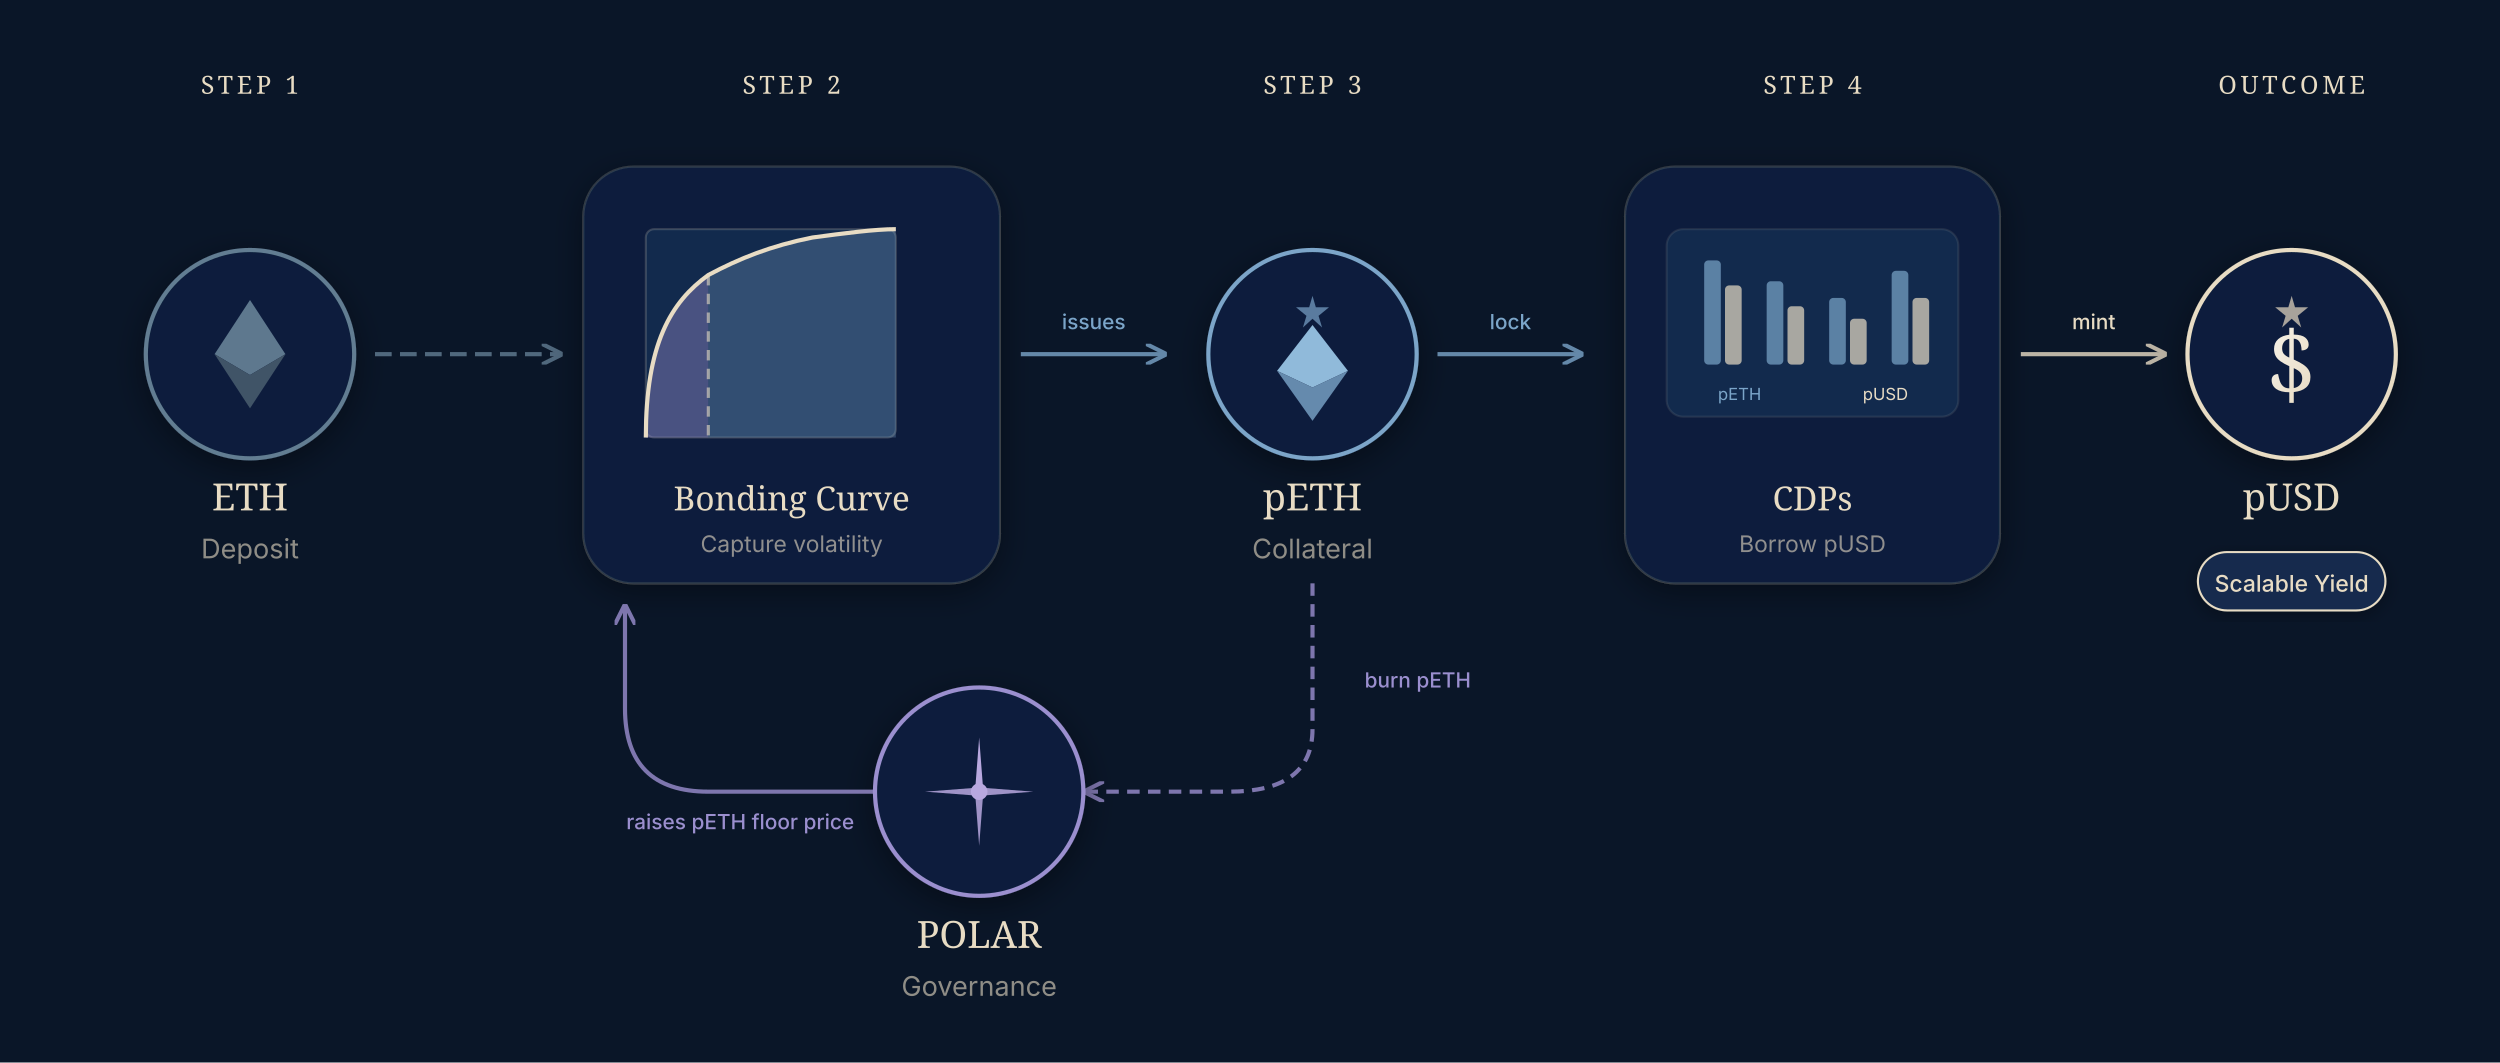
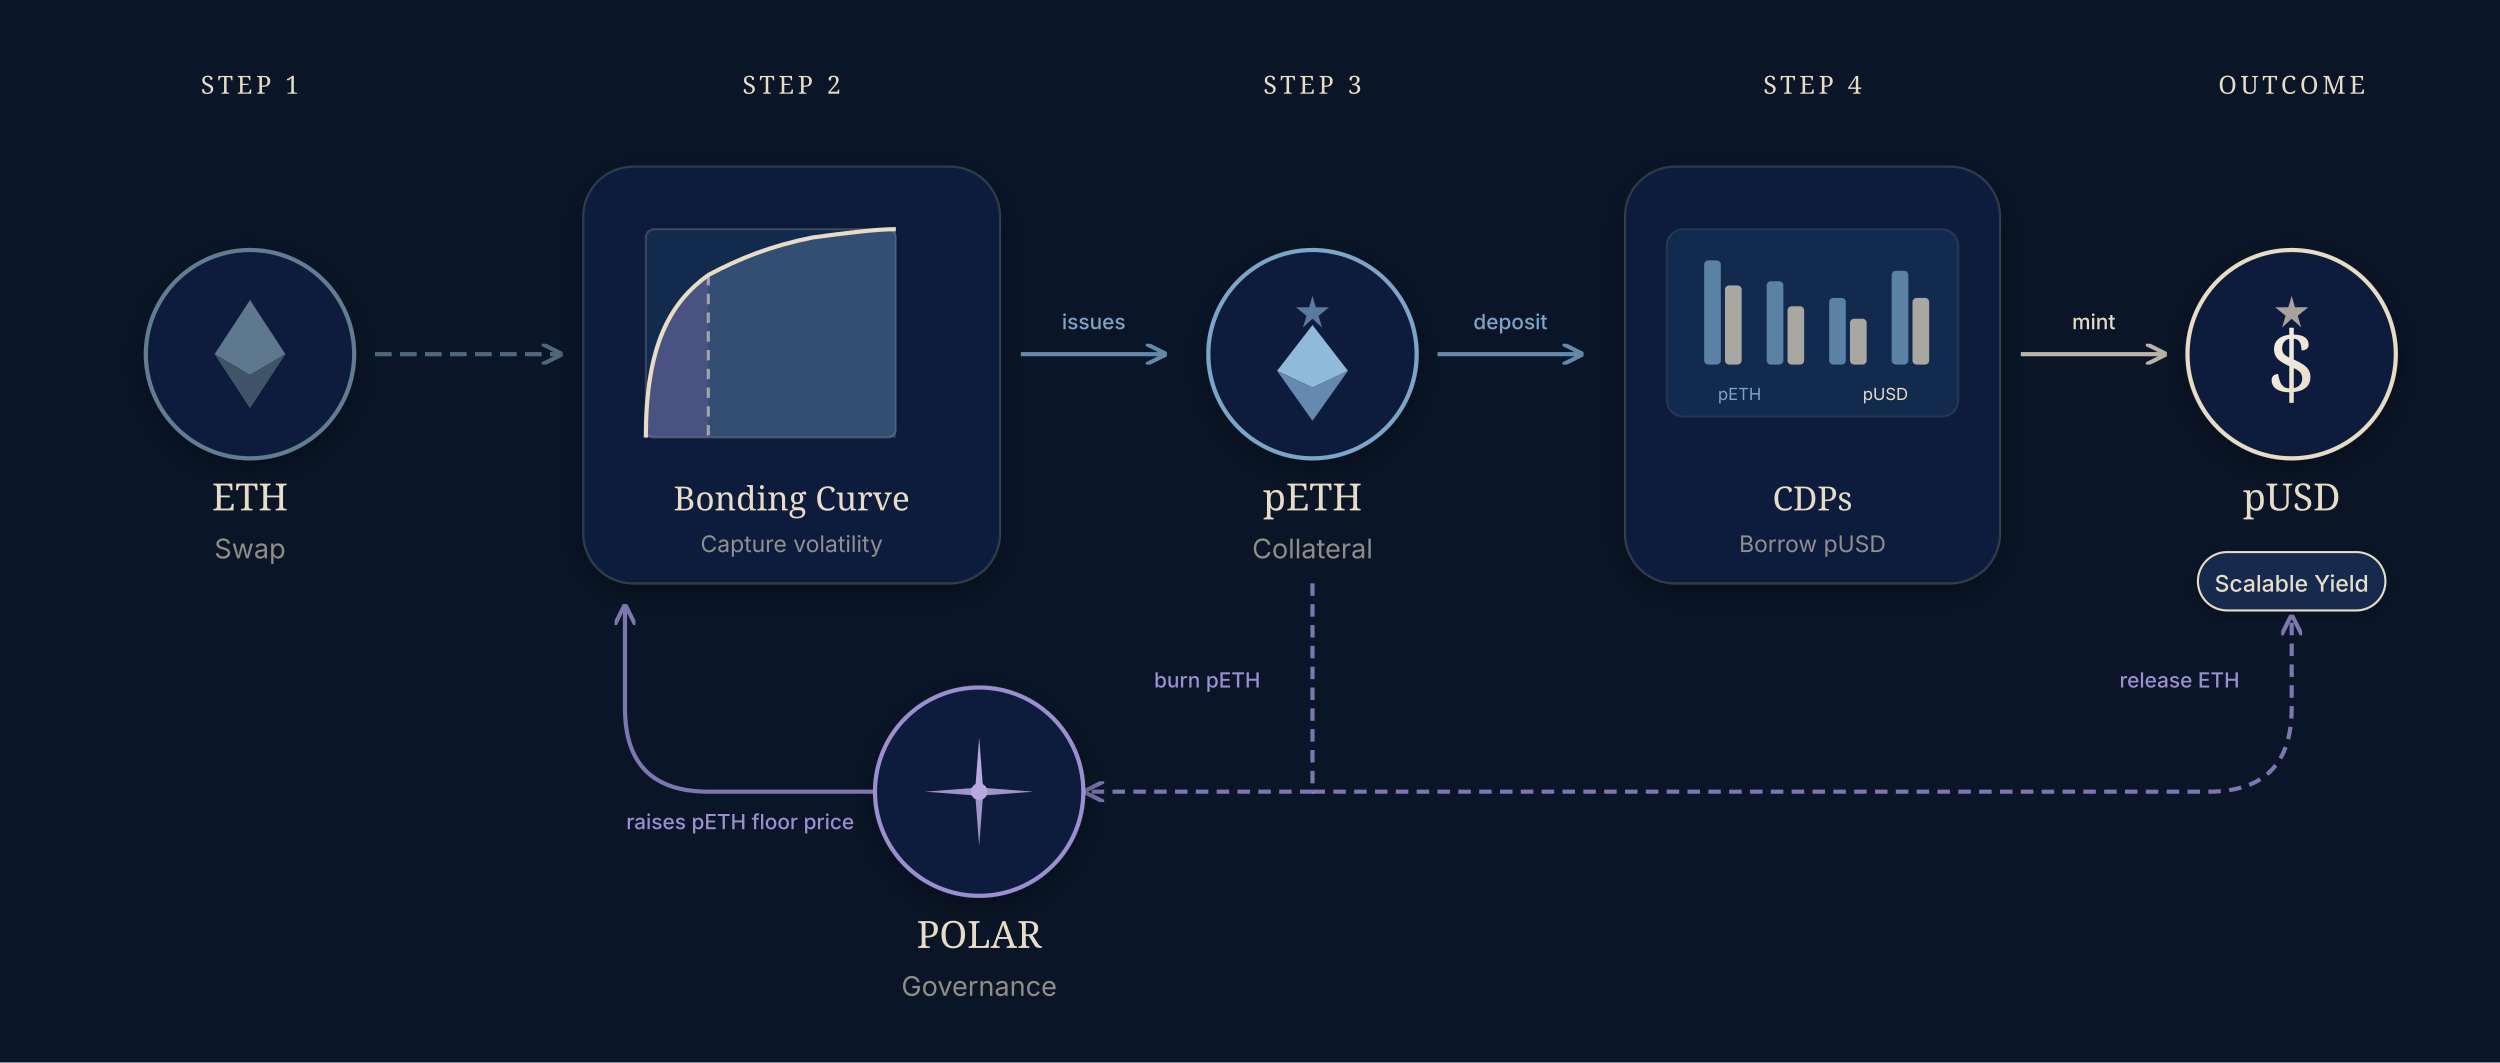
<svg xmlns="http://www.w3.org/2000/svg" viewBox="0 0 1200 510" fill="none">
  <defs>
    <linearGradient id="ethGradient" x1="0%" y1="0%" x2="100%" y2="100%">
      <stop offset="0%" style="stop-color:#7BA5C9" />
      <stop offset="100%" style="stop-color:#5A84A8" />
    </linearGradient>
    <linearGradient id="pethGradient" x1="0%" y1="0%" x2="100%" y2="100%">
      <stop offset="0%" style="stop-color:#9ECBEB" />
      <stop offset="100%" style="stop-color:#7BA5C9" />
    </linearGradient>
    <linearGradient id="pusdGradient" x1="0%" y1="0%" x2="100%" y2="100%">
      <stop offset="0%" style="stop-color:#F5F0E6" />
      <stop offset="100%" style="stop-color:#E8DCC4" />
    </linearGradient>
    <linearGradient id="polarGradient" x1="0%" y1="0%" x2="100%" y2="100%">
      <stop offset="0%" style="stop-color:#B8A8DF" />
      <stop offset="100%" style="stop-color:#9B8FCF" />
    </linearGradient>
    <linearGradient id="curveGradient" x1="0%" y1="100%" x2="100%" y2="0%">
      <stop offset="0%" style="stop-color:#122a4d" />
      <stop offset="100%" style="stop-color:#1a3a5c" />
    </linearGradient>
    <filter id="shadow" x="-20%" y="-20%" width="140%" height="140%">
      <feDropShadow dx="0" dy="4" stdDeviation="8" flood-color="#000000" flood-opacity="0.4" />
    </filter>
    <filter id="shadowSmall" x="-20%" y="-20%" width="140%" height="140%">
      <feDropShadow dx="0" dy="2" stdDeviation="4" flood-color="#000000" flood-opacity="0.3" />
    </filter>
    <filter id="glow" x="-50%" y="-50%" width="200%" height="200%">
      <feGaussianBlur stdDeviation="3" result="coloredBlur" />
      <feMerge>
        <feMergeNode in="coloredBlur" />
        <feMergeNode in="SourceGraphic" />
      </feMerge>
    </filter>
    <marker id="arrowCream" markerWidth="10" markerHeight="10" refX="10" refY="5" orient="auto" markerUnits="userSpaceOnUse">
      <path d="M0,0 L10,5 L0,10" fill="none" stroke="#E8DCC4" stroke-width="2" stroke-linecap="round" stroke-linejoin="round" />
    </marker>
    <marker id="arrowBlue" markerWidth="10" markerHeight="10" refX="10" refY="5" orient="auto" markerUnits="userSpaceOnUse">
      <path d="M0,0 L10,5 L0,10" fill="none" stroke="#7BA5C9" stroke-width="2" stroke-linecap="round" stroke-linejoin="round" />
    </marker>
    <marker id="arrowSlate" markerWidth="10" markerHeight="10" refX="10" refY="5" orient="auto" markerUnits="userSpaceOnUse">
      <path d="M0,0 L10,5 L0,10" fill="none" stroke="#627D92" stroke-width="2" stroke-linecap="round" stroke-linejoin="round" />
    </marker>
    <marker id="arrowPurple" markerWidth="10" markerHeight="10" refX="10" refY="5" orient="auto" markerUnits="userSpaceOnUse">
      <path d="M0,0 L10,5 L0,10" fill="none" stroke="#9B8FCF" stroke-width="2" stroke-linecap="round" stroke-linejoin="round" />
    </marker>
  </defs>
  <rect width="1200" height="510" fill="#0a1628" />
  <text x="120" y="45" font-family="'Cormorant Garamond', Georgia, serif" font-size="12" font-weight="500" fill="#E8DCC4" letter-spacing="0.15em" text-anchor="middle">STEP 1</text>
  <text x="380" y="45" font-family="'Cormorant Garamond', Georgia, serif" font-size="12" font-weight="500" fill="#E8DCC4" letter-spacing="0.15em" text-anchor="middle">STEP 2</text>
  <text x="630" y="45" font-family="'Cormorant Garamond', Georgia, serif" font-size="12" font-weight="500" fill="#E8DCC4" letter-spacing="0.15em" text-anchor="middle">STEP 3</text>
  <text x="870" y="45" font-family="'Cormorant Garamond', Georgia, serif" font-size="12" font-weight="500" fill="#E8DCC4" letter-spacing="0.15em" text-anchor="middle">STEP 4</text>
  <text x="1100" y="45" font-family="'Cormorant Garamond', Georgia, serif" font-size="12" font-weight="500" fill="#E8DCC4" letter-spacing="0.15em" text-anchor="middle">OUTCOME</text>
  <g transform="translate(70, 120)">
    <circle cx="50" cy="50" r="50" fill="#0d1f3c" stroke="#627D92" stroke-width="2" filter="url(#shadow)" />
    <g transform="translate(50, 50)">
      <polygon points="0,-26 17,0 0,10 -17,0" fill="#627D92" opacity="0.95" />
      <polygon points="0,10 17,0 0,26 -17,0" fill="#465A6B" opacity="0.9" />
    </g>
    <text x="50" y="125" font-family="'Cormorant Garamond', Georgia, serif" font-size="18" font-weight="500" fill="#E8DCC4" text-anchor="middle">ETH</text>
-     <text x="50" y="148" font-family="Inter, system-ui, sans-serif" font-size="13" fill="rgba(232,220,196,0.6)" text-anchor="middle">Deposit</text>
+     <text x="50" y="148" font-family="Inter, system-ui, sans-serif" font-size="13" fill="rgba(232,220,196,0.6)" text-anchor="middle">Swap</text>
  </g>
  <line x1="180" y1="170" x2="270" y2="170" stroke="#627D92" stroke-width="2" stroke-dasharray="8,4" marker-end="url(#arrowSlate)" opacity="0.8" />
  <g transform="translate(280, 80)">
    <rect x="0" y="0" width="200" height="200" rx="24" fill="#0d1f3c" stroke="rgba(232,220,196,0.15)" stroke-width="1" filter="url(#shadow)" />
    <g transform="translate(30, 30)">
      <rect x="0" y="0" width="120" height="100" fill="#122a4d" stroke="rgba(232,220,196,0.2)" stroke-width="1" rx="4" />
      <path d="M0,100 L0,100 C0,55 12,35 30,22 L30,100 Z" fill="#9B8FCF" opacity="0.4" />
      <path d="M30,22 C45,14 60,8 80,4 C95,2 110,0 120,0 L120,100 L30,100 Z" fill="#7BA5C9" opacity="0.3" />
      <path d="M0,100 C0,55 12,35 30,22 C45,14 60,8 80,4 C95,2 110,0 120,0" stroke="#E8DCC4" stroke-width="2" fill="none" />
      <line x1="30" y1="22" x2="30" y2="100" stroke="#E8DCC4" stroke-width="1.5" stroke-dasharray="5,4" opacity="0.6" />
    </g>
    <text x="100" y="165" font-family="'Cormorant Garamond', Georgia, serif" font-size="16" font-weight="500" fill="#E8DCC4" text-anchor="middle">Bonding Curve</text>
    <text x="100" y="185" font-family="Inter, system-ui, sans-serif" font-size="11" fill="rgba(232,220,196,0.6)" text-anchor="middle">Capture volatility</text>
  </g>
  <g>
    <line x1="490" y1="170" x2="560" y2="170" stroke="#7BA5C9" stroke-width="2" marker-end="url(#arrowBlue)" opacity="0.8" />
    <text x="525" y="158" font-family="Inter, system-ui, sans-serif" font-size="10" fill="#7BA5C9" text-anchor="middle" font-weight="500">issues</text>
  </g>
  <g transform="translate(580, 120)">
    <circle cx="50" cy="50" r="50" fill="#0d1f3c" stroke="#7BA5C9" stroke-width="2" filter="url(#shadow)" />
    <polygon points="50,22 51.6,27.5 57.9,27.5 52.9,31.6 54.6,37.2 50,33.0 45.4,37.2 47.1,31.6 42.1,27.5 48.4,27.5" fill="#7BA5C9" fill-opacity="0.7" />
    <g transform="translate(50, 58)">
      <polygon points="0,-22 17,0 0,8 -17,0" fill="#9ECBEB" opacity="0.9" />
      <polygon points="0,8 17,0 0,24 -17,0" fill="#7BA5C9" opacity="0.8" />
    </g>
    <text x="50" y="125" font-family="'Cormorant Garamond', Georgia, serif" font-size="18" font-weight="500" fill="#E8DCC4" text-anchor="middle">pETH</text>
    <text x="50" y="148" font-family="Inter, system-ui, sans-serif" font-size="13" fill="rgba(232,220,196,0.6)" text-anchor="middle">Collateral</text>
  </g>
  <g>
    <line x1="690" y1="170" x2="760" y2="170" stroke="#7BA5C9" stroke-width="2" marker-end="url(#arrowBlue)" opacity="0.8" />
-     <text x="725" y="158" font-family="Inter, system-ui, sans-serif" font-size="10" fill="#7BA5C9" text-anchor="middle" font-weight="500">lock</text>
+     <text x="725" y="158" font-family="Inter, system-ui, sans-serif" font-size="10" fill="#7BA5C9" text-anchor="middle" font-weight="500">deposit</text>
  </g>
  <g transform="translate(780, 80)">
    <rect x="0" y="0" width="180" height="200" rx="24" fill="#0d1f3c" stroke="rgba(232,220,196,0.15)" stroke-width="1" filter="url(#shadow)" />
    <g transform="translate(90, 70)">
      <rect x="-70" y="-40" width="140" height="90" rx="8" fill="#122a4d" stroke="rgba(232,220,196,0.1)" stroke-width="1" />
      <g transform="translate(-52, 5)">
        <rect x="0" y="-30" width="8" height="50" rx="2" fill="#7BA5C9" opacity="0.7" />
        <rect x="10" y="-18" width="8" height="38" rx="2" fill="#E8DCC4" opacity="0.7" />
      </g>
      <g transform="translate(-22, 5)">
        <rect x="0" y="-20" width="8" height="40" rx="2" fill="#7BA5C9" opacity="0.7" />
        <rect x="10" y="-8" width="8" height="28" rx="2" fill="#E8DCC4" opacity="0.7" />
      </g>
      <g transform="translate(8, 5)">
        <rect x="0" y="-12" width="8" height="32" rx="2" fill="#7BA5C9" opacity="0.7" />
        <rect x="10" y="-2" width="8" height="22" rx="2" fill="#E8DCC4" opacity="0.7" />
      </g>
      <g transform="translate(38, 5)">
        <rect x="0" y="-25" width="8" height="45" rx="2" fill="#7BA5C9" opacity="0.7" />
        <rect x="10" y="-12" width="8" height="32" rx="2" fill="#E8DCC4" opacity="0.7" />
      </g>
      <text x="-35" y="42" font-family="Inter, system-ui, sans-serif" font-size="8" fill="#7BA5C9" text-anchor="middle">pETH</text>
      <text x="35" y="42" font-family="Inter, system-ui, sans-serif" font-size="8" fill="#E8DCC4" text-anchor="middle">pUSD</text>
    </g>
    <text x="90" y="165" font-family="'Cormorant Garamond', Georgia, serif" font-size="16" font-weight="500" fill="#E8DCC4" text-anchor="middle">CDPs</text>
    <text x="90" y="185" font-family="Inter, system-ui, sans-serif" font-size="11" fill="rgba(232,220,196,0.6)" text-anchor="middle">Borrow pUSD</text>
  </g>
  <g>
    <line x1="970" y1="170" x2="1040" y2="170" stroke="#E8DCC4" stroke-width="2" marker-end="url(#arrowCream)" opacity="0.8" />
    <text x="1005" y="158" font-family="Inter, system-ui, sans-serif" font-size="10" fill="#E8DCC4" text-anchor="middle" font-weight="500">mint</text>
  </g>
  <g transform="translate(1050, 120)">
    <circle cx="50" cy="50" r="50" fill="#0d1f3c" stroke="#E8DCC4" stroke-width="2" filter="url(#shadow)" />
    <text x="50" y="70" font-family="'Cormorant Garamond', Georgia, serif" font-size="43" font-weight="500" fill="url(#pusdGradient)" text-anchor="middle">$</text>
    <polygon points="50,22 51.6,27.5 57.9,27.5 52.9,31.6 54.6,37.2 50,33.0 45.4,37.2 47.1,31.6 42.1,27.5 48.4,27.5" fill="#E8DCC4" fill-opacity="0.7" />
    <text x="50" y="125" font-family="'Cormorant Garamond', Georgia, serif" font-size="18" font-weight="500" fill="#E8DCC4" text-anchor="middle">pUSD</text>
    <g transform="translate(50, 145)">
      <rect x="-45" y="0" width="90" height="28" rx="14" fill="#122a4d" stroke="#E8DCC4" stroke-width="1" filter="url(#shadowSmall)" />
      <text x="0" y="19" font-family="Inter, system-ui, sans-serif" font-size="11" font-weight="500" fill="#E8DCC4" text-anchor="middle">Scalable Yield</text>
    </g>
  </g>
-   <path d="M630 280 L630 350 Q630 380 590 380 L520 380" stroke="#9B8FCF" stroke-width="2" fill="none" stroke-dasharray="6,4" marker-end="url(#arrowPurple)" opacity="0.8" />
-   <text x="655" y="330" font-family="Inter, system-ui, sans-serif" font-size="10" fill="#9B8FCF" font-weight="500">burn pETH</text>
+   <path d="M630 280 L630 380 L520 380" stroke="#9B8FCF" stroke-width="2" fill="none" stroke-dasharray="6,4" marker-end="url(#arrowPurple)" opacity="0.8" />
+   <text x="605" y="330" font-family="Inter, system-ui, sans-serif" font-size="10" fill="#9B8FCF" font-weight="500" text-anchor="end">burn pETH</text>
  <g transform="translate(420, 330)">
    <circle cx="50" cy="50" r="50" fill="#0d1f3c" stroke="#9B8FCF" stroke-width="2" filter="url(#shadow)" />
    <g transform="translate(50, 50)">
      <polygon points="0,-26 2,0 0,0 -2,0" fill="#B8A8DF" />
      <polygon points="0,26 -2,0 0,0 2,0" fill="#B8A8DF" opacity="0.85" />
      <polygon points="-26,0 0,-2 0,0 0,2" fill="#B8A8DF" opacity="0.85" />
      <polygon points="26,0 0,2 0,0 0,-2" fill="#B8A8DF" opacity="0.85" />
      <polygon points="-18,-18 -4,-4 0,0 -5,-5" fill="#B8A8DF" opacity="0.6" />
      <polygon points="18,-18 4,-4 0,0 5,-5" fill="#B8A8DF" opacity="0.6" />
      <polygon points="-18,18 -4,4 0,0 -5,5" fill="#B8A8DF" opacity="0.6" />
      <polygon points="18,18 4,4 0,0 5,5" fill="#B8A8DF" opacity="0.6" />
      <circle cx="0" cy="0" r="4" fill="#B8A8DF" />
    </g>
    <text x="50" y="125" font-family="'Cormorant Garamond', Georgia, serif" font-size="18" font-weight="500" fill="#E8DCC4" text-anchor="middle">POLAR</text>
    <text x="50" y="148" font-family="Inter, system-ui, sans-serif" font-size="13" fill="rgba(232,220,196,0.6)" text-anchor="middle">Governance</text>
  </g>
  <path d="M420 380 L340 380 Q300 380 300 340 L300 290" stroke="#9B8FCF" stroke-width="2" fill="none" marker-end="url(#arrowPurple)" opacity="0.8" />
  <text x="410" y="398" font-family="Inter, system-ui, sans-serif" font-size="10" fill="#9B8FCF" font-weight="500" text-anchor="end">raises pETH floor price</text>
+   <path d="M630 380 L1060 380 Q1100 380 1100 340 L1100 295" stroke="#9B8FCF" stroke-width="2" fill="none" stroke-dasharray="6,4" marker-end="url(#arrowPurple)" opacity="0.8" />
+   <text x="1075" y="330" font-family="Inter, system-ui, sans-serif" font-size="10" fill="#9B8FCF" font-weight="500" text-anchor="end">release ETH</text>
</svg>
